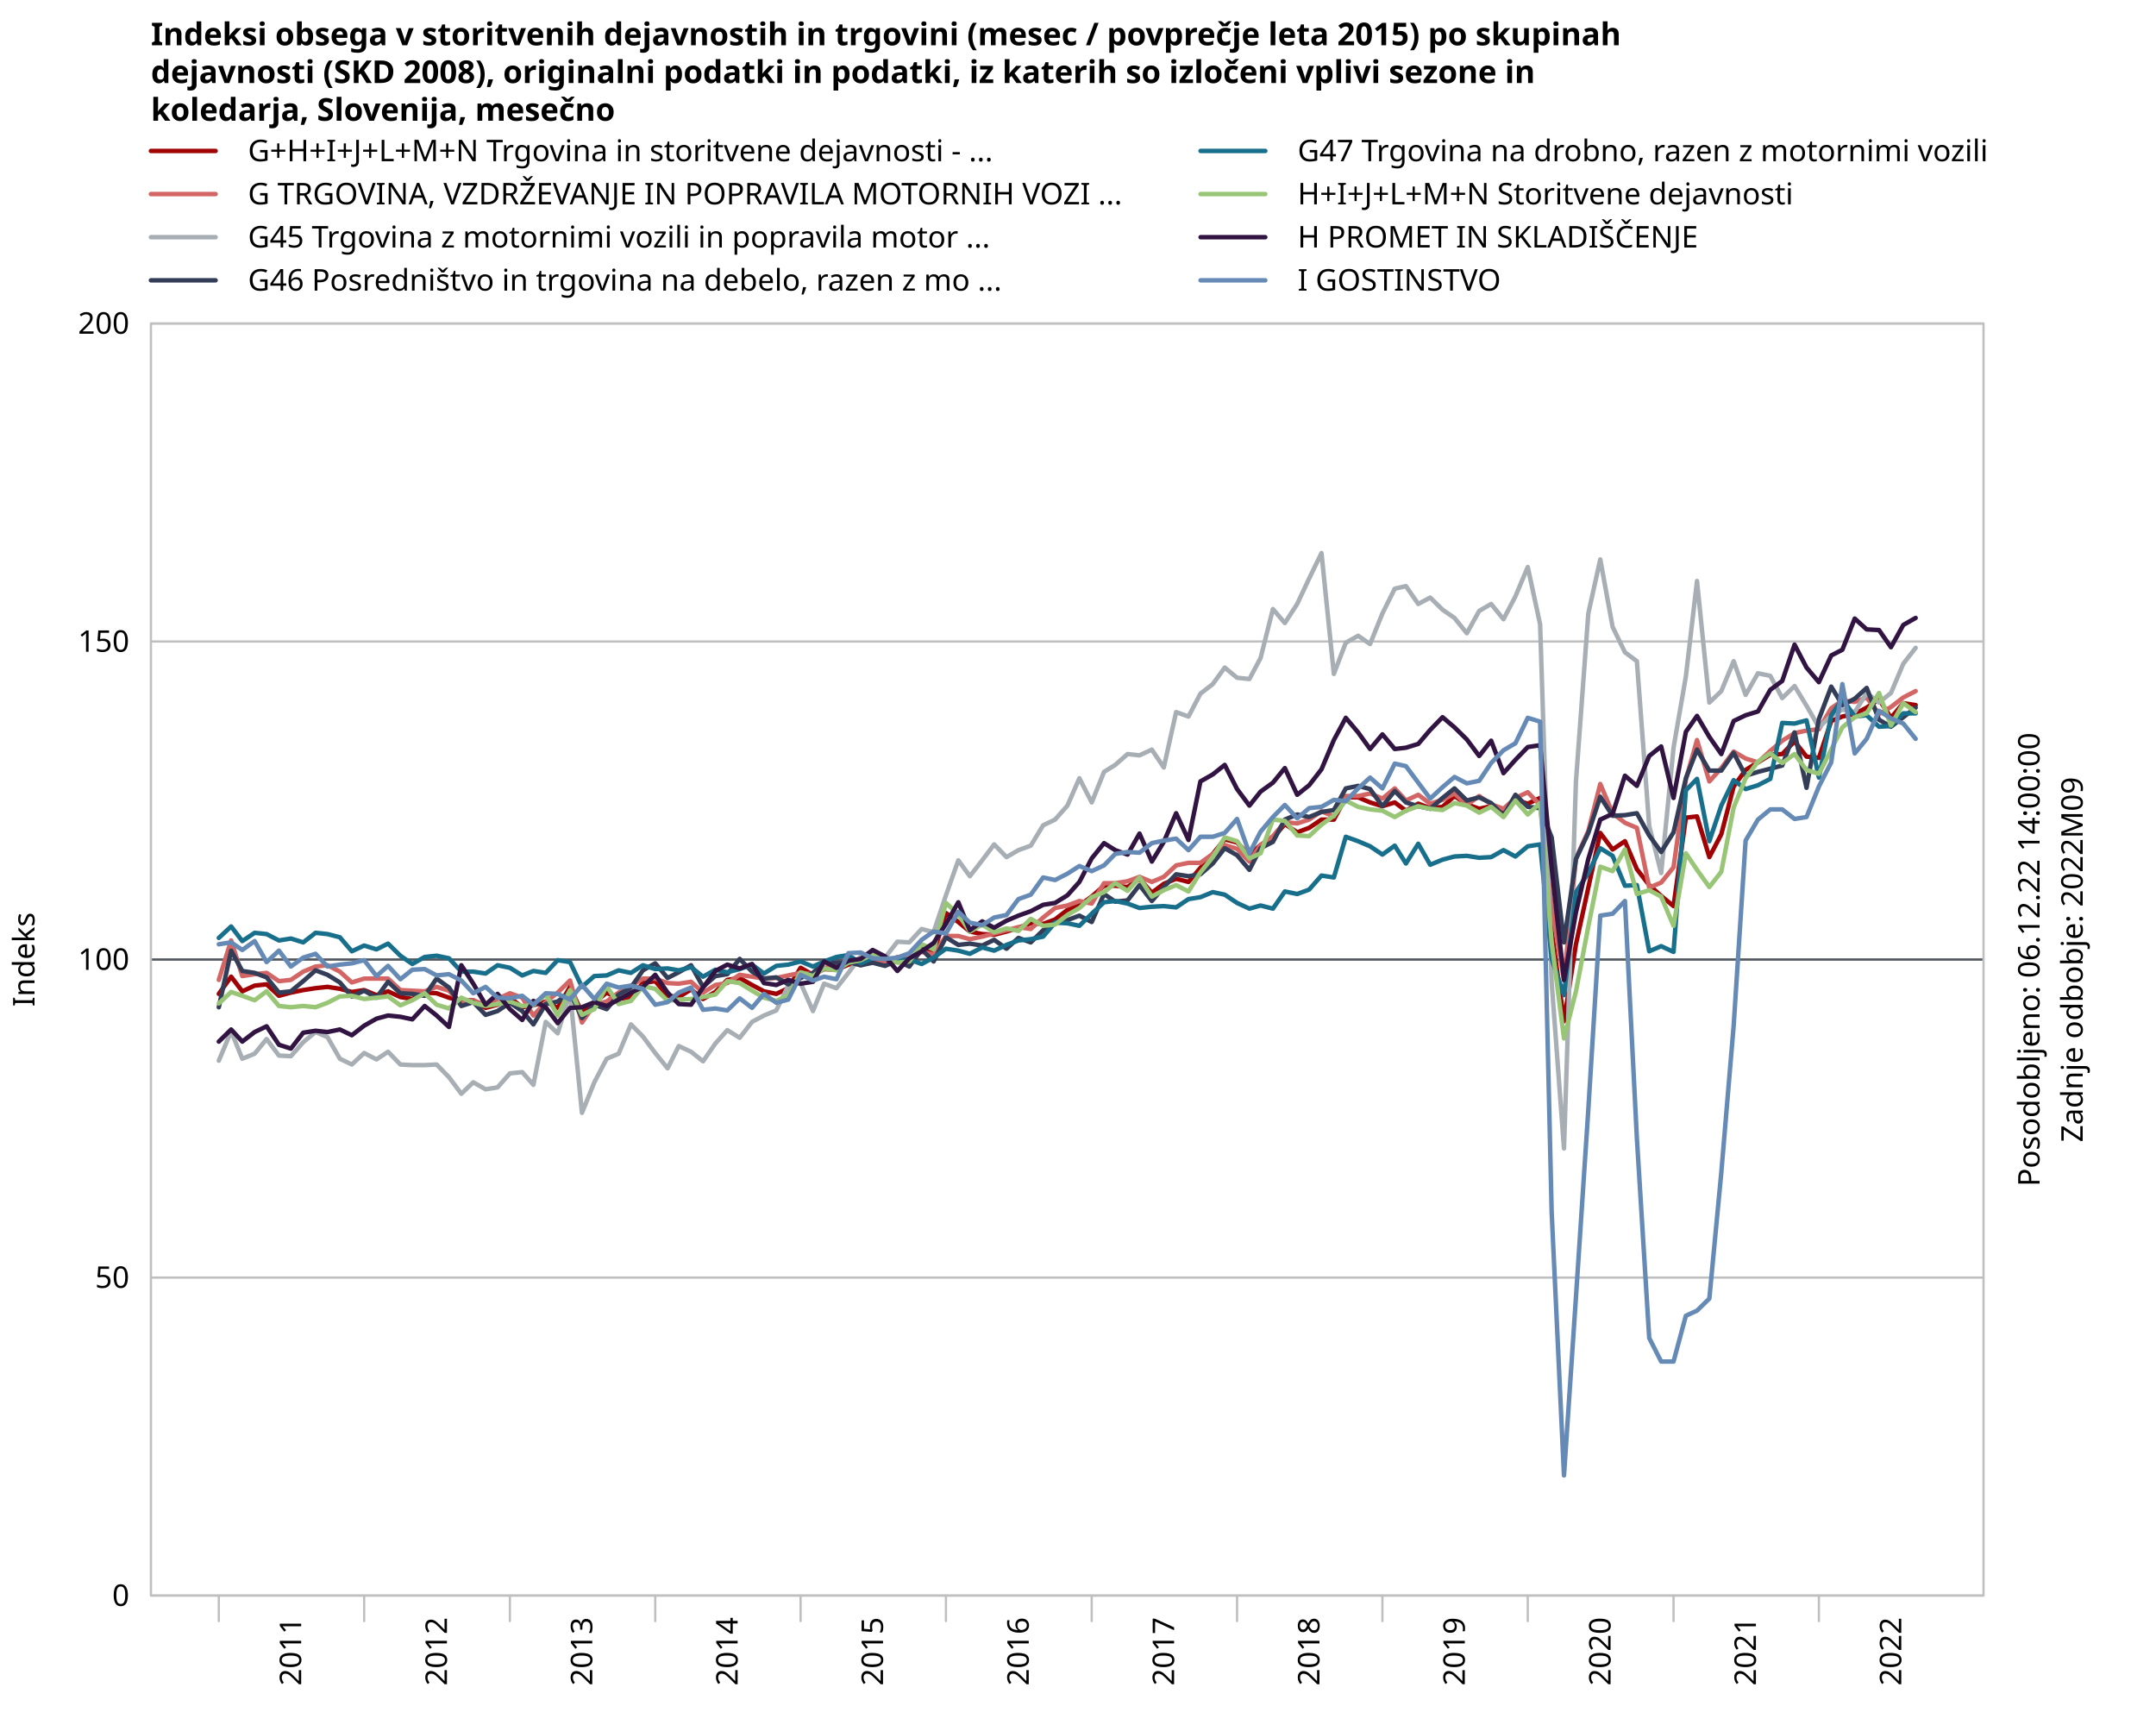
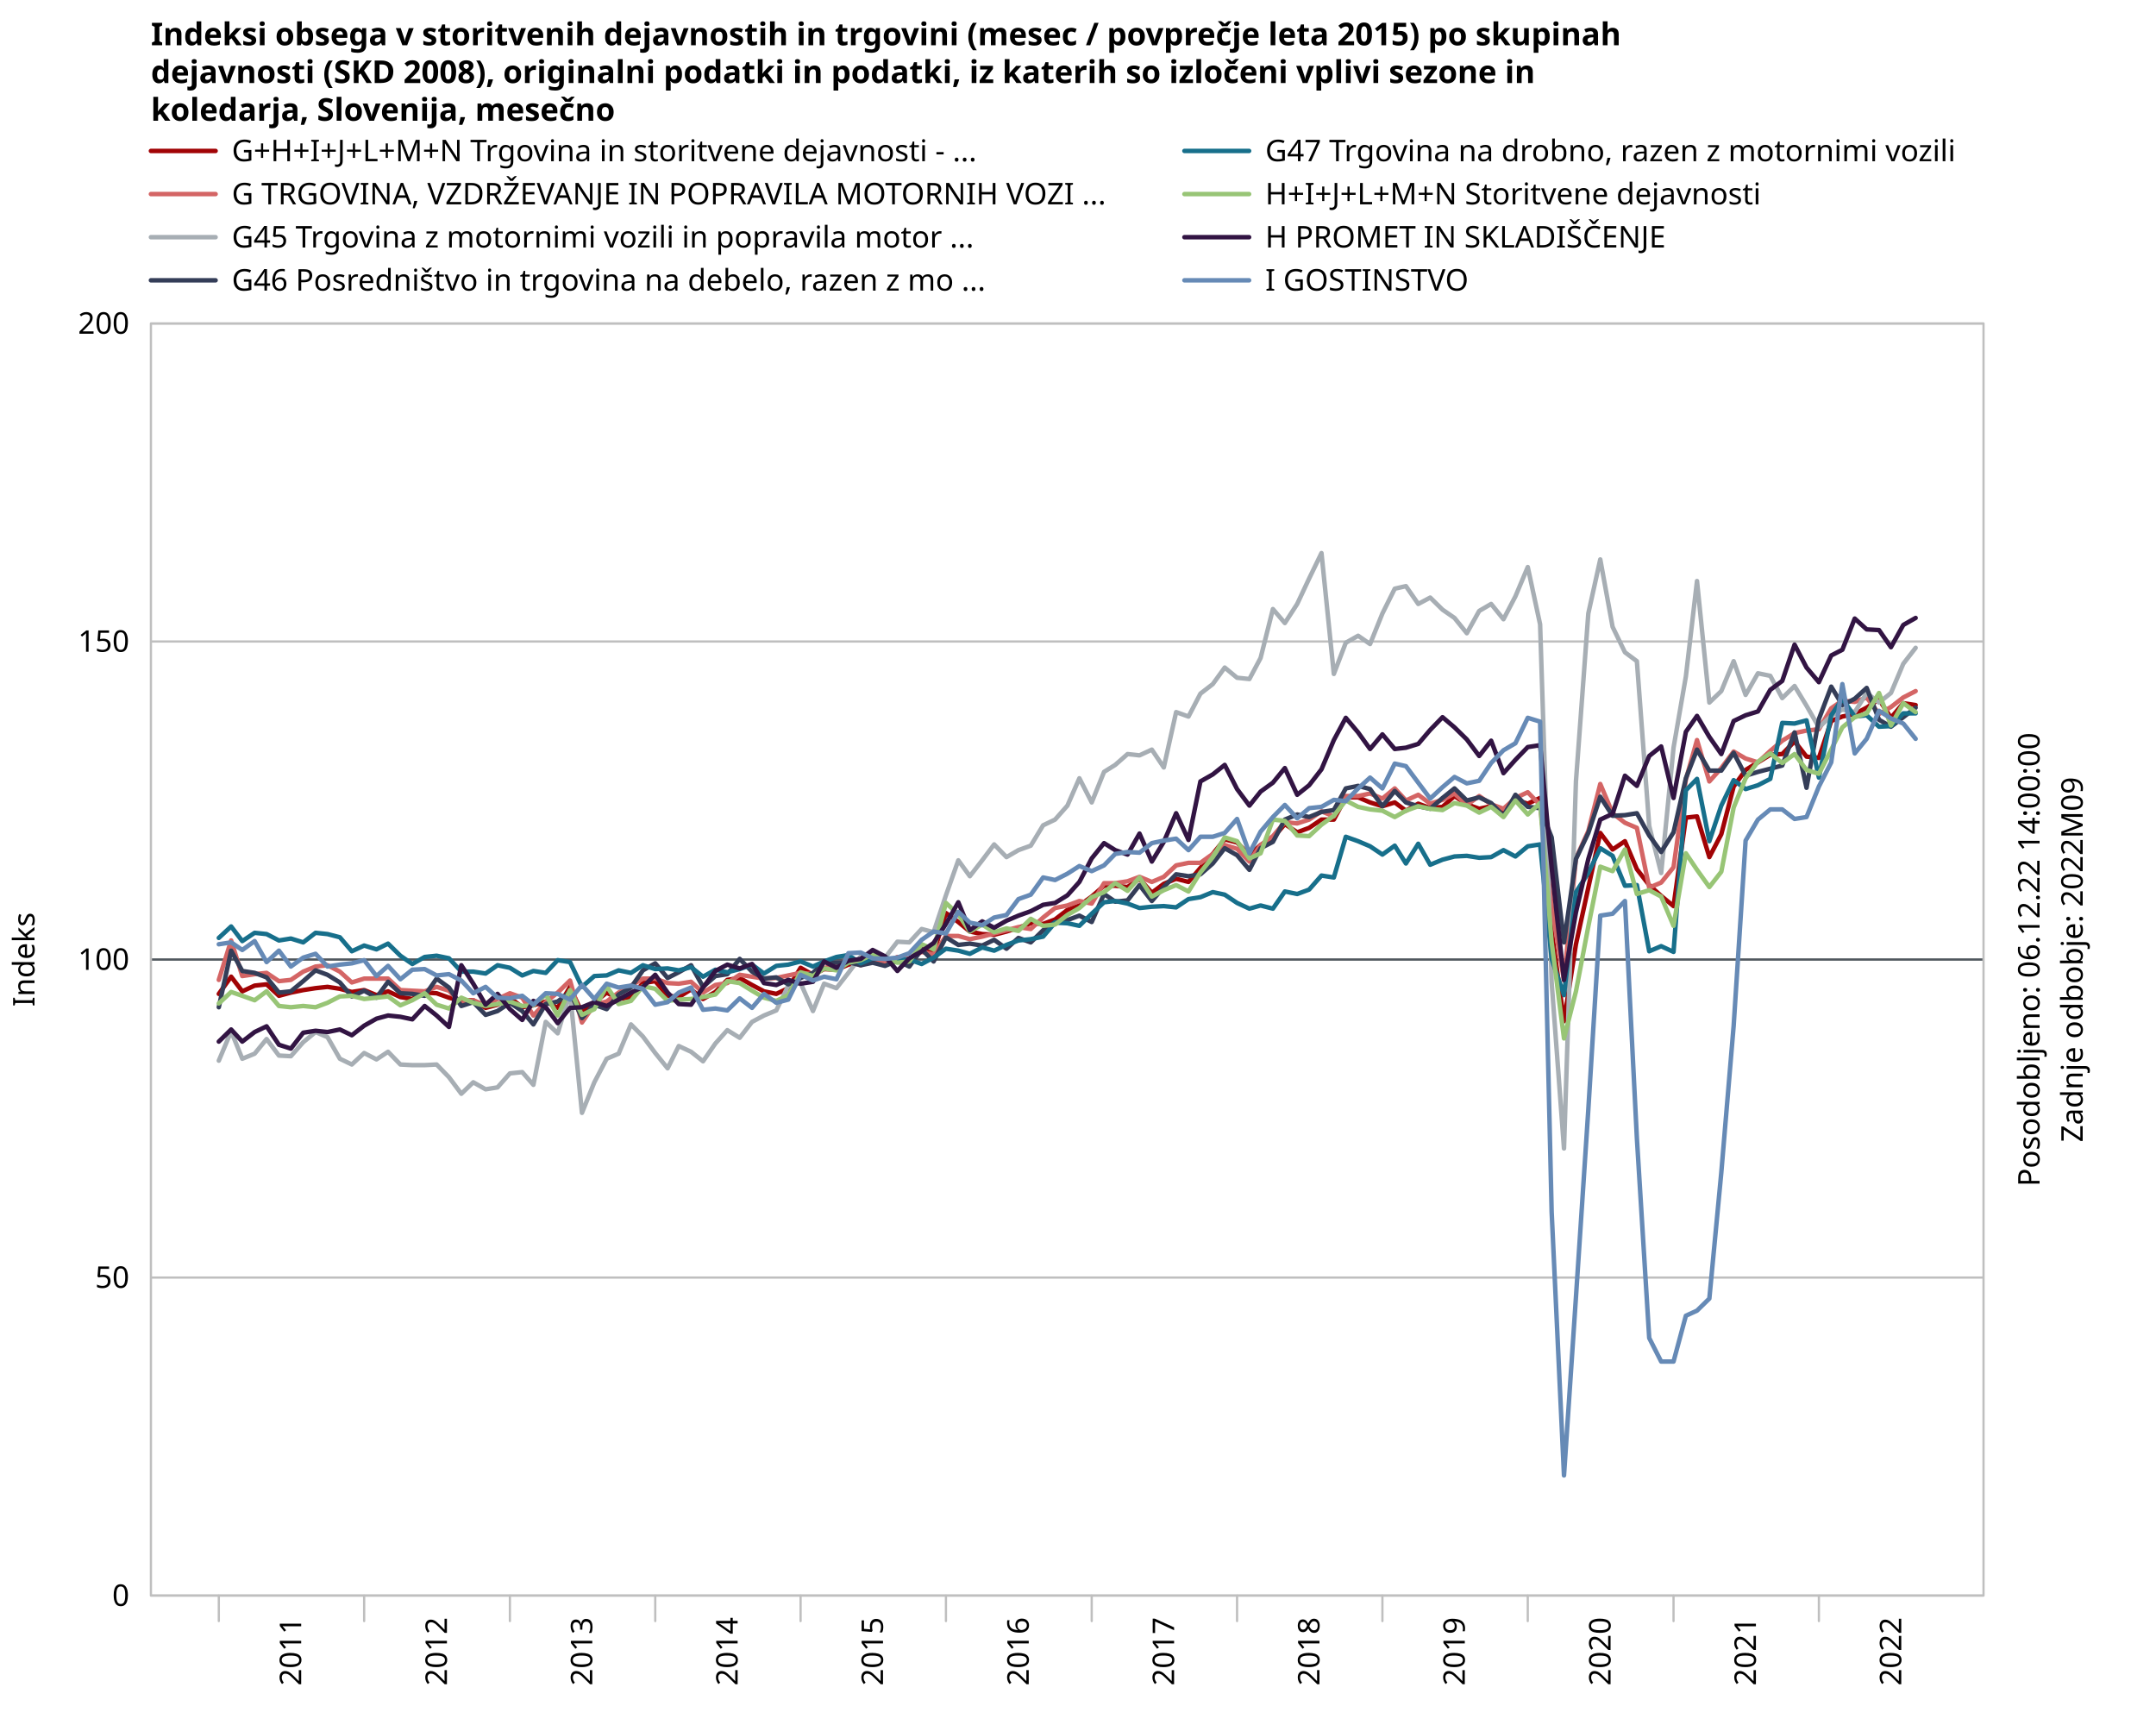
<svg xmlns="http://www.w3.org/2000/svg" class="svglite" data-engine-version="2.0" width="720.00pt" height="576.00pt" viewBox="0 0 720.00 576.00">
  <defs>
    <style type="text/css">
    .svglite line, .svglite polyline, .svglite polygon, .svglite path, .svglite rect, .svglite circle {
      fill: none;
      stroke: #000000;
      stroke-linecap: round;
      stroke-linejoin: round;
      stroke-miterlimit: 10.00;
    }
  </style>
  </defs>
  <rect width="100%" height="100%" style="stroke: none; fill: #FFFFFF;" />
  <defs>
    <clipPath id="cpMC4wMHw3MjAuMDB8MC4wMHw1NzYuMDA=">
      <rect x="0.00" y="0.00" width="720.00" height="576.00" />
    </clipPath>
  </defs>
  <g clip-path="url(#cpMC4wMHw3MjAuMDB8MC4wMHw1NzYuMDA=)">
</g>
  <defs>
    <clipPath id="cpNTAuNDB8NjYyLjQwfDEwOC4wMHw1MzIuODA=">
      <rect x="50.40" y="108.00" width="612.00" height="424.80" />
    </clipPath>
  </defs>
  <g clip-path="url(#cpNTAuNDB8NjYyLjQwfDEwOC4wMHw1MzIuODA=)">
    <line x1="50.40" y1="532.80" x2="662.40" y2="532.80" style="stroke-width: 0.75; stroke: #BFBFBF;" />
    <line x1="50.40" y1="426.60" x2="662.40" y2="426.60" style="stroke-width: 0.75; stroke: #BFBFBF;" />
    <line x1="50.40" y1="320.40" x2="662.40" y2="320.40" style="stroke-width: 0.75; stroke: #BFBFBF;" />
    <line x1="50.40" y1="214.20" x2="662.40" y2="214.20" style="stroke-width: 0.75; stroke: #BFBFBF;" />
    <line x1="50.40" y1="108.00" x2="662.40" y2="108.00" style="stroke-width: 0.75; stroke: #BFBFBF;" />
  </g>
  <g clip-path="url(#cpMC4wMHw3MjAuMDB8MC4wMHw1NzYuMDA=)">
</g>
  <g clip-path="url(#cpNTAuNDB8NjYyLjQwfDEwOC4wMHw1MzIuODA=)">
    <line x1="50.40" y1="320.40" x2="662.40" y2="320.40" style="stroke-width: 0.75; stroke: #50575E;" />
    <polyline points="73.07,331.87 77.19,326.13 80.91,331.02 85.04,329.11 89.03,328.68 93.15,332.51 97.14,331.44 101.26,330.60 105.38,329.96 109.37,329.53 113.50,330.17 117.49,331.23 121.61,330.60 125.73,332.29 129.59,331.02 133.71,332.93 137.70,333.57 141.82,331.44 145.81,331.66 149.93,333.14 154.06,334.21 158.05,333.99 162.17,336.54 166.16,335.48 170.28,333.14 174.40,336.33 178.13,335.69 182.25,334.42 186.24,336.54 190.36,329.53 194.35,338.24 198.48,334.84 202.60,331.44 206.59,333.57 210.71,332.93 214.70,328.26 218.82,327.62 222.95,332.51 226.67,332.93 230.79,330.38 234.78,333.57 238.90,331.23 242.89,327.20 247.02,326.56 251.14,328.90 255.13,331.02 259.25,331.87 263.24,329.96 267.36,323.16 271.49,325.50 275.21,323.59 279.33,323.80 283.32,322.10 287.45,321.25 291.43,318.49 295.56,320.19 299.68,321.04 303.67,320.82 307.79,315.94 311.78,318.28 315.90,304.89 320.03,307.87 323.88,311.05 328.01,311.90 332.00,312.12 336.12,311.05 340.11,309.78 344.23,308.29 348.35,308.51 352.34,307.02 356.47,303.83 360.46,302.35 364.58,299.37 368.70,295.76 372.43,295.76 376.55,296.19 380.54,293.43 384.66,298.10 388.65,295.12 392.77,293.43 396.90,294.49 400.88,289.81 405.01,285.14 409.00,280.26 413.12,281.32 417.24,285.57 420.97,282.17 425.09,279.83 429.08,275.16 433.20,277.92 437.19,276.43 441.31,273.67 445.44,273.67 449.43,266.24 453.55,266.24 457.54,267.94 461.66,269.21 465.78,267.94 469.51,270.70 473.63,268.36 477.62,269.85 481.74,269.42 485.73,265.81 489.85,268.57 493.98,270.06 497.97,269.21 502.09,270.70 506.08,267.09 510.20,268.36 514.32,266.45 518.18,310.84 522.30,341.00 526.29,315.30 530.42,296.40 534.41,278.13 538.53,283.65 542.65,280.89 546.64,290.24 550.76,295.55 554.75,299.16 558.88,302.56 563.00,273.03 566.72,272.61 570.84,286.20 574.83,278.56 578.96,262.63 582.95,257.10 587.07,254.56 591.19,252.01 595.18,251.79 599.30,247.55 603.29,252.64 607.42,253.07 611.54,240.75 615.26,239.26 619.39,238.41 623.38,236.29 627.50,233.53 631.49,239.69 635.61,234.80 639.73,235.44 " style="stroke-width: 1.50; stroke: #A10305;" />
    <polyline points="73.07,327.20 77.19,314.03 80.91,325.92 85.04,325.29 89.03,324.86 93.15,327.62 97.14,327.20 101.26,324.44 105.38,322.74 109.37,322.31 113.50,324.44 117.49,328.05 121.61,326.77 125.73,326.77 129.59,326.77 133.71,330.60 137.70,330.81 141.82,331.02 145.81,329.53 149.93,330.81 154.06,335.06 158.05,333.99 162.17,335.69 166.16,333.57 170.28,331.66 174.40,333.14 178.13,339.09 182.25,334.63 186.24,331.44 190.36,327.41 194.35,341.43 198.48,335.48 202.60,334.42 206.59,331.44 210.71,329.11 214.70,326.77 218.82,326.77 222.95,328.26 226.67,328.47 230.79,327.83 234.78,331.44 238.90,328.90 242.89,328.26 247.02,325.50 251.14,326.13 255.13,326.77 259.25,326.56 263.24,325.71 267.36,324.86 271.49,325.29 275.21,323.37 279.33,321.67 283.32,320.82 287.45,322.31 291.43,320.40 295.56,321.67 299.68,319.55 303.67,320.19 307.79,317.85 311.78,318.70 315.90,312.54 320.03,312.54 323.88,313.60 328.01,312.75 332.00,311.69 336.12,310.63 340.11,309.57 344.23,310.20 348.35,306.38 352.34,303.20 356.47,302.35 360.46,300.86 364.58,301.71 368.70,294.91 372.43,294.91 376.55,294.27 380.54,292.79 384.66,294.49 388.65,292.79 392.77,288.96 396.90,288.12 400.88,288.12 405.01,285.14 409.00,282.17 413.12,283.44 417.24,287.69 420.97,282.17 425.09,279.19 429.08,274.52 433.20,274.95 437.19,273.67 441.31,270.91 445.44,272.61 449.43,265.81 453.55,265.81 457.54,264.96 461.66,266.66 465.78,263.26 469.51,267.30 473.63,265.39 477.62,268.36 481.74,267.09 485.73,264.96 489.85,268.79 493.98,265.81 497.97,268.57 502.09,270.06 506.08,266.45 510.20,264.54 514.32,268.79 518.18,302.56 522.30,327.41 526.29,286.63 530.42,277.50 534.41,261.78 538.53,271.55 542.65,274.73 546.64,276.43 550.76,296.40 554.75,294.70 558.88,289.60 563.00,260.29 566.72,247.12 570.84,260.93 574.83,256.47 578.96,250.95 582.95,253.28 587.07,254.56 591.19,250.73 595.18,247.33 599.30,244.79 603.29,243.94 607.42,243.51 611.54,236.50 615.26,233.95 619.39,234.38 623.38,232.89 627.50,238.41 631.49,236.08 635.61,232.89 639.73,230.77 " style="stroke-width: 1.50; stroke: #D46565;" />
    <polyline points="73.07,354.17 77.19,344.40 80.91,353.53 85.04,351.84 89.03,346.95 93.15,352.47 97.14,352.68 101.26,348.01 105.38,344.61 109.37,346.31 113.50,353.53 117.49,355.45 121.61,351.62 125.73,353.75 129.59,351.20 133.71,355.45 137.70,355.66 141.82,355.66 145.81,355.45 149.93,359.69 154.06,365.22 158.05,361.39 162.17,363.73 166.16,363.09 170.28,358.42 174.40,357.99 178.13,362.24 182.25,341.22 186.24,345.04 190.36,331.44 194.35,371.59 198.48,361.39 202.60,353.53 206.59,351.84 210.71,342.06 214.70,346.10 218.82,351.62 222.95,356.72 226.67,349.29 230.79,351.20 234.78,354.38 238.90,348.44 242.89,343.98 247.02,346.53 251.14,341.22 255.13,339.09 259.25,337.39 263.24,329.11 267.36,328.26 271.49,337.60 275.21,328.47 279.33,329.96 283.32,324.86 287.45,319.34 291.43,319.76 295.56,319.76 299.68,314.45 303.67,314.67 307.79,310.20 311.78,311.27 315.90,298.95 320.03,287.27 323.88,292.58 328.01,287.27 332.00,281.96 336.12,286.20 340.11,283.87 344.23,282.38 348.35,275.58 352.34,273.67 356.47,269.00 360.46,259.87 364.58,267.94 368.70,257.74 372.43,255.41 376.55,251.79 380.54,252.22 384.66,250.31 388.65,256.26 392.77,237.78 396.90,239.26 400.88,231.62 405.01,228.43 409.00,222.91 413.12,226.31 417.24,226.73 420.97,219.72 425.09,203.37 429.08,208.04 433.20,201.67 437.19,193.17 441.31,184.68 445.44,225.03 449.43,214.62 453.55,212.29 457.54,215.05 461.66,204.85 465.78,196.57 469.51,195.72 473.63,201.67 477.62,199.54 481.74,203.58 485.73,206.34 489.85,211.44 493.98,204.00 497.97,201.67 502.09,206.77 506.08,199.12 510.20,189.35 514.32,208.47 518.18,328.05 522.30,383.48 526.29,260.93 530.42,204.85 534.41,186.80 538.53,209.31 542.65,217.81 546.64,220.78 550.76,275.80 554.75,291.51 558.88,249.67 563.00,225.88 566.72,194.02 570.84,234.59 574.83,230.77 578.96,220.78 582.95,232.04 587.07,224.82 591.19,225.67 595.18,233.10 599.30,229.07 603.29,235.65 607.42,242.87 611.54,239.05 615.26,236.93 619.39,237.78 623.38,231.40 627.50,234.59 631.49,231.40 635.61,221.63 639.73,216.32 " style="stroke-width: 1.50; stroke: #A7AEB4;" />
    <polyline points="73.07,336.33 77.19,317.43 80.91,324.22 85.04,324.86 89.03,326.35 93.15,331.44 97.14,331.02 101.26,327.62 105.38,324.01 109.37,325.50 113.50,328.05 117.49,332.72 121.61,330.81 125.73,333.14 129.59,327.83 133.71,331.66 137.70,331.87 141.82,332.51 145.81,326.77 149.93,329.75 154.06,335.91 158.05,334.63 162.17,338.88 166.16,337.60 170.28,334.84 174.40,337.60 178.13,342.06 182.25,335.27 186.24,334.42 190.36,331.23 194.35,339.94 198.48,335.48 202.60,336.97 206.59,332.08 210.71,329.75 214.70,324.01 218.82,321.67 222.95,326.56 226.67,324.65 230.79,322.31 234.78,329.53 238.90,325.92 242.89,325.29 247.02,320.19 251.14,324.44 255.13,326.77 259.25,326.35 263.24,328.68 267.36,326.56 271.49,324.86 275.21,321.25 279.33,321.46 283.32,321.25 287.45,322.31 291.43,321.46 295.56,322.52 299.68,320.82 303.67,322.74 307.79,317.00 311.78,321.04 315.90,312.97 320.03,315.51 323.88,315.09 328.01,315.73 332.00,313.82 336.12,316.79 340.11,313.18 344.23,314.67 348.35,310.63 352.34,307.87 356.47,307.23 360.46,305.74 364.58,307.87 368.70,298.52 372.43,301.07 376.55,300.65 380.54,295.55 384.66,300.86 388.65,296.19 392.77,291.94 396.90,292.58 400.88,291.94 405.01,288.33 409.00,283.23 413.12,285.57 417.24,290.45 420.97,283.23 425.09,281.11 429.08,273.67 433.20,271.97 437.19,272.82 441.31,271.12 445.44,270.49 449.43,263.26 453.55,262.41 457.54,263.48 461.66,269.21 465.78,264.11 469.51,267.94 473.63,269.21 477.62,270.06 481.74,266.45 485.73,263.26 489.85,267.30 493.98,266.24 497.97,268.15 502.09,272.40 506.08,265.39 510.20,269.42 514.32,269.85 518.18,279.62 522.30,314.67 526.29,286.84 530.42,278.13 534.41,266.03 538.53,272.40 542.65,272.19 546.64,271.55 550.76,278.98 554.75,284.50 558.88,277.92 563.00,259.87 566.72,250.31 570.84,257.32 574.83,257.32 578.96,251.37 582.95,259.02 587.07,257.74 591.19,256.68 595.18,255.62 599.30,244.57 603.29,263.05 607.42,240.11 611.54,229.28 615.26,235.44 619.39,233.32 623.38,229.71 627.50,240.33 631.49,242.66 635.61,239.48 639.73,236.29 " style="stroke-width: 1.50; stroke: #343D58;" />
    <polyline points="73.07,313.18 77.19,309.36 80.91,314.24 85.04,311.48 89.03,311.90 93.15,314.03 97.14,313.39 101.26,314.67 105.38,311.48 109.37,311.90 113.50,312.97 117.49,317.64 121.61,315.73 125.73,317.00 129.59,315.09 133.71,319.13 137.70,321.89 141.82,319.55 145.81,319.13 149.93,319.98 154.06,324.44 158.05,324.44 162.17,325.07 166.16,322.31 170.28,323.16 174.40,325.71 178.13,324.22 182.25,324.86 186.24,320.61 190.36,321.25 194.35,329.53 198.48,325.92 202.60,325.71 206.59,324.01 210.71,324.86 214.70,322.31 218.82,323.59 222.95,323.37 226.67,324.01 230.79,322.95 234.78,326.13 238.90,323.80 242.89,324.65 247.02,323.59 251.14,322.10 255.13,325.07 259.25,322.52 263.24,322.10 267.36,321.04 271.49,322.74 275.21,321.04 279.33,319.55 283.32,318.91 287.45,321.67 291.43,319.98 295.56,319.98 299.68,320.40 303.67,320.40 307.79,321.89 311.78,319.76 315.90,316.79 320.03,317.43 323.88,318.49 328.01,316.36 332.00,317.43 336.12,315.51 340.11,314.03 344.23,313.60 348.35,312.75 352.34,308.08 356.47,308.29 360.46,309.14 364.58,305.11 368.70,301.28 372.43,300.86 376.55,301.71 380.54,303.20 384.66,302.77 388.65,302.56 392.77,302.98 396.90,300.22 400.88,299.58 405.01,297.89 409.00,298.74 413.12,301.50 417.24,303.41 420.97,302.35 425.09,303.41 429.08,297.67 433.20,298.52 437.19,297.04 441.31,292.36 445.44,293.00 449.43,279.41 453.55,280.89 457.54,282.59 461.66,285.35 465.78,282.38 469.51,288.33 473.63,281.74 477.62,288.75 481.74,287.05 485.73,285.99 489.85,285.78 493.98,286.42 497.97,286.20 502.09,283.87 506.08,285.99 510.20,282.59 514.32,281.96 518.18,320.19 522.30,332.29 526.29,297.89 530.42,291.51 534.41,283.23 538.53,285.78 542.65,295.76 546.64,295.55 550.76,317.64 554.75,315.94 558.88,317.85 563.00,263.90 566.72,260.08 570.84,280.89 574.83,269.00 578.96,260.50 582.95,263.48 587.07,262.20 591.19,260.08 595.18,241.39 599.30,241.60 603.29,240.54 607.42,259.65 611.54,238.84 615.26,233.32 619.39,239.26 623.38,238.84 627.50,242.66 631.49,242.45 635.61,238.20 639.73,238.20 " style="stroke-width: 1.50; stroke: #176F8B;" />
    <polyline points="73.07,335.06 77.19,331.23 80.91,332.51 85.04,333.99 89.03,331.02 93.15,335.91 97.14,336.33 101.26,335.91 105.38,336.33 109.37,334.84 113.50,332.72 117.49,332.51 121.61,333.57 125.73,333.14 129.59,332.72 133.71,335.69 137.70,333.99 141.82,331.66 145.81,335.48 149.93,336.75 154.06,333.14 158.05,334.84 162.17,335.91 166.16,335.27 170.28,334.42 174.40,335.91 178.13,335.69 182.25,332.08 186.24,339.09 190.36,330.60 194.35,338.88 198.48,336.97 202.60,329.32 206.59,335.27 210.71,334.21 214.70,329.32 218.82,330.17 222.95,334.21 226.67,333.78 230.79,333.57 234.78,332.93 238.90,332.08 242.89,327.62 247.02,328.26 251.14,330.81 255.13,333.14 259.25,334.21 263.24,332.29 267.36,324.65 271.49,325.92 275.21,323.37 279.33,324.01 283.32,321.46 287.45,320.61 291.43,318.70 295.56,319.98 299.68,321.46 303.67,321.04 307.79,315.30 311.78,317.00 315.90,301.50 320.03,305.32 323.88,311.05 328.01,308.72 332.00,311.27 336.12,309.99 340.11,310.84 344.23,306.81 348.35,309.14 352.34,308.72 356.47,305.53 360.46,303.20 364.58,299.58 368.70,297.89 372.43,294.91 376.55,297.46 380.54,293.00 384.66,299.37 388.65,297.25 392.77,295.55 396.90,297.67 400.88,291.30 405.01,286.20 409.00,279.62 413.12,280.89 417.24,286.63 420.97,284.93 425.09,273.67 429.08,274.10 433.20,278.98 437.19,279.19 441.31,275.37 445.44,272.40 449.43,267.30 453.55,269.42 457.54,270.27 461.66,270.70 465.78,272.82 469.51,270.70 473.63,269.21 477.62,270.06 481.74,270.49 485.73,268.15 489.85,269.00 493.98,271.34 497.97,269.42 502.09,272.82 506.08,267.30 510.20,271.97 514.32,268.15 518.18,314.67 522.30,346.74 526.29,331.02 530.42,309.36 534.41,289.39 538.53,290.88 542.65,283.65 546.64,298.52 550.76,297.25 554.75,299.37 558.88,309.14 563.00,284.93 566.72,290.45 570.84,296.19 574.83,291.09 578.96,269.64 582.95,259.87 587.07,254.34 591.19,251.58 595.18,254.77 599.30,251.79 603.29,257.10 607.42,258.38 611.54,250.31 615.26,242.87 619.39,239.48 623.38,238.20 627.50,231.40 631.49,242.24 635.61,234.80 639.73,237.78 " style="stroke-width: 1.50; stroke: #98C576;" />
    <polyline points="73.07,347.80 77.19,343.76 80.91,347.80 85.04,344.61 89.03,342.70 93.15,348.86 97.14,350.14 101.26,344.83 105.38,344.19 109.37,344.61 113.50,343.76 117.49,345.68 121.61,342.49 125.73,340.15 129.59,339.09 133.71,339.52 137.70,340.37 141.82,335.91 145.81,339.09 149.93,342.91 154.06,322.31 158.05,328.47 162.17,335.48 166.16,331.87 170.28,336.97 174.40,340.58 178.13,334.21 182.25,336.33 186.24,341.64 190.36,336.54 194.35,336.33 198.48,334.63 202.60,335.91 206.59,333.78 210.71,331.44 214.70,329.53 218.82,325.50 222.95,331.44 226.67,335.27 230.79,335.48 234.78,329.75 238.90,324.22 242.89,322.10 247.02,323.37 251.14,321.89 255.13,328.26 259.25,328.90 263.24,327.20 267.36,328.47 271.49,327.83 275.21,321.04 279.33,323.16 283.32,320.82 287.45,320.19 291.43,317.21 295.56,319.34 299.68,324.22 303.67,319.98 307.79,317.64 311.78,314.88 315.90,308.51 320.03,301.28 323.88,310.63 328.01,307.66 332.00,309.78 336.12,307.44 340.11,305.74 344.23,304.26 348.35,302.13 352.34,301.50 356.47,298.95 360.46,294.49 364.58,286.63 368.70,281.53 372.43,283.87 376.55,285.35 380.54,278.34 384.66,287.69 388.65,281.11 392.77,271.55 396.90,280.47 400.88,260.93 405.01,258.59 409.00,255.41 413.12,263.48 417.24,269.00 420.97,264.33 425.09,261.35 429.08,256.47 433.20,265.39 437.19,262.20 441.31,256.89 445.44,247.12 449.43,239.69 453.55,244.57 457.54,250.10 461.66,245.21 465.78,250.10 469.51,249.67 473.63,248.40 477.62,243.72 481.74,239.48 485.73,242.87 489.85,246.91 493.98,252.43 497.97,247.33 502.09,258.17 506.08,253.71 510.20,249.46 514.32,248.82 518.18,289.81 522.30,327.20 526.29,304.68 530.42,286.84 534.41,273.67 538.53,271.76 542.65,259.02 546.64,262.41 550.76,252.43 554.75,249.25 558.88,266.45 563.00,244.36 566.72,239.05 570.84,246.06 574.83,251.79 578.96,240.75 582.95,238.84 587.07,237.56 591.19,230.34 595.18,227.37 599.30,215.26 603.29,222.91 607.42,227.79 611.54,218.87 615.26,216.96 619.39,206.55 623.38,210.16 627.50,210.38 631.49,216.11 635.61,208.68 639.73,206.34 " style="stroke-width: 1.50; stroke: #321443;" />
    <polyline points="73.07,315.30 77.19,314.67 80.91,317.21 85.04,314.24 89.03,321.25 93.15,317.43 97.14,322.74 101.26,319.76 105.38,318.49 109.37,322.74 113.50,322.10 117.49,321.67 121.61,320.61 125.73,325.92 129.59,322.52 133.71,326.98 137.70,323.80 141.82,323.59 145.81,325.71 149.93,325.29 154.06,327.41 158.05,331.66 162.17,329.53 166.16,333.14 170.28,333.36 174.40,332.51 178.13,335.48 182.25,331.66 186.24,331.87 190.36,333.78 194.35,328.90 198.48,333.57 202.60,328.47 206.59,329.75 210.71,329.11 214.70,330.17 218.82,335.48 222.95,334.63 226.67,331.44 230.79,329.75 234.78,337.18 238.90,336.75 242.89,337.39 247.02,333.36 251.14,336.54 255.13,331.87 259.25,334.84 263.24,333.78 267.36,325.50 271.49,327.41 275.21,326.13 279.33,326.98 283.32,318.28 287.45,318.06 291.43,319.98 295.56,320.19 299.68,319.76 303.67,318.28 307.79,313.82 311.78,311.05 315.90,311.69 320.03,304.47 323.88,308.08 328.01,308.93 332.00,306.38 336.12,305.53 340.11,300.22 344.23,298.74 348.35,293.00 352.34,293.85 356.47,291.73 360.46,289.18 364.58,290.88 368.70,288.96 372.43,285.14 376.55,284.50 380.54,284.72 384.66,281.53 388.65,280.68 392.77,280.04 396.90,283.87 400.88,279.41 405.01,279.41 409.00,278.13 413.12,273.46 417.24,284.93 420.97,277.71 425.09,272.82 429.08,268.79 433.20,273.25 437.19,269.85 441.31,269.42 445.44,267.09 449.43,267.51 453.55,263.26 457.54,259.65 461.66,263.26 465.78,254.98 469.51,255.83 473.63,261.35 477.62,266.66 481.74,262.84 485.73,259.44 489.85,261.57 493.98,260.72 497.97,254.77 502.09,250.52 506.08,248.18 510.20,239.69 514.32,240.96 518.18,404.72 522.30,492.66 526.29,433.18 530.42,370.53 534.41,305.74 538.53,305.11 542.65,300.86 546.64,380.08 550.76,446.78 554.75,454.64 558.88,454.64 563.00,439.34 566.72,437.64 570.84,433.61 574.83,391.55 578.96,342.49 582.95,280.68 587.07,273.67 591.19,270.27 595.18,270.27 599.30,273.46 603.29,272.82 607.42,262.63 611.54,254.56 615.26,228.43 619.39,251.58 623.38,246.70 627.50,237.35 631.49,239.90 635.61,241.60 639.73,246.70 " style="stroke-width: 1.50; stroke: #668AB6;" />
  </g>
  <g clip-path="url(#cpMC4wMHw3MjAuMDB8MC4wMHw1NzYuMDA=)">
    <line x1="73.07" y1="532.80" x2="73.07" y2="541.30" style="stroke-width: 0.75; stroke: #BFBFBF;" />
    <line x1="121.61" y1="532.80" x2="121.61" y2="541.30" style="stroke-width: 0.75; stroke: #BFBFBF;" />
    <line x1="170.28" y1="532.80" x2="170.28" y2="541.30" style="stroke-width: 0.75; stroke: #BFBFBF;" />
    <line x1="218.82" y1="532.80" x2="218.82" y2="541.30" style="stroke-width: 0.75; stroke: #BFBFBF;" />
    <line x1="267.36" y1="532.80" x2="267.36" y2="541.30" style="stroke-width: 0.75; stroke: #BFBFBF;" />
    <line x1="315.90" y1="532.80" x2="315.90" y2="541.30" style="stroke-width: 0.75; stroke: #BFBFBF;" />
    <line x1="364.58" y1="532.80" x2="364.58" y2="541.30" style="stroke-width: 0.75; stroke: #BFBFBF;" />
    <line x1="413.12" y1="532.80" x2="413.12" y2="541.30" style="stroke-width: 0.75; stroke: #BFBFBF;" />
    <line x1="461.66" y1="532.80" x2="461.66" y2="541.30" style="stroke-width: 0.75; stroke: #BFBFBF;" />
    <line x1="510.20" y1="532.80" x2="510.20" y2="541.30" style="stroke-width: 0.75; stroke: #BFBFBF;" />
    <line x1="558.88" y1="532.80" x2="558.88" y2="541.30" style="stroke-width: 0.75; stroke: #BFBFBF;" />
    <line x1="607.42" y1="532.80" x2="607.42" y2="541.30" style="stroke-width: 0.75; stroke: #BFBFBF;" />
    <text transform="translate(100.58,540.00) rotate(-90)" text-anchor="end" style="font-size: 10.00px; font-family: sans;" textLength="22.25px" lengthAdjust="spacingAndGlyphs">2011</text>
    <text transform="translate(149.25,540.00) rotate(-90)" text-anchor="end" style="font-size: 10.00px; font-family: sans;" textLength="22.25px" lengthAdjust="spacingAndGlyphs">2012</text>
    <text transform="translate(197.79,540.00) rotate(-90)" text-anchor="end" style="font-size: 10.00px; font-family: sans;" textLength="22.25px" lengthAdjust="spacingAndGlyphs">2013</text>
    <text transform="translate(246.33,540.00) rotate(-90)" text-anchor="end" style="font-size: 10.00px; font-family: sans;" textLength="22.25px" lengthAdjust="spacingAndGlyphs">2014</text>
    <text transform="translate(294.88,540.00) rotate(-90)" text-anchor="end" style="font-size: 10.00px; font-family: sans;" textLength="22.25px" lengthAdjust="spacingAndGlyphs">2015</text>
    <text transform="translate(343.55,540.00) rotate(-90)" text-anchor="end" style="font-size: 10.00px; font-family: sans;" textLength="22.25px" lengthAdjust="spacingAndGlyphs">2016</text>
    <text transform="translate(392.09,540.00) rotate(-90)" text-anchor="end" style="font-size: 10.00px; font-family: sans;" textLength="22.25px" lengthAdjust="spacingAndGlyphs">2017</text>
    <text transform="translate(440.63,540.00) rotate(-90)" text-anchor="end" style="font-size: 10.00px; font-family: sans;" textLength="22.25px" lengthAdjust="spacingAndGlyphs">2018</text>
    <text transform="translate(489.17,540.00) rotate(-90)" text-anchor="end" style="font-size: 10.00px; font-family: sans;" textLength="22.25px" lengthAdjust="spacingAndGlyphs">2019</text>
    <text transform="translate(537.85,540.00) rotate(-90)" text-anchor="end" style="font-size: 10.00px; font-family: sans;" textLength="22.25px" lengthAdjust="spacingAndGlyphs">2020</text>
    <text transform="translate(586.39,540.00) rotate(-90)" text-anchor="end" style="font-size: 10.00px; font-family: sans;" textLength="22.25px" lengthAdjust="spacingAndGlyphs">2021</text>
    <text transform="translate(634.93,540.00) rotate(-90)" text-anchor="end" style="font-size: 10.00px; font-family: sans;" textLength="22.25px" lengthAdjust="spacingAndGlyphs">2022</text>
    <text x="43.20" y="536.24" text-anchor="end" style="font-size: 10.00px; font-family: sans;" textLength="5.56px" lengthAdjust="spacingAndGlyphs">0</text>
    <text x="43.20" y="430.04" text-anchor="end" style="font-size: 10.00px; font-family: sans;" textLength="11.12px" lengthAdjust="spacingAndGlyphs">50</text>
    <text x="43.20" y="323.84" text-anchor="end" style="font-size: 10.00px; font-family: sans;" textLength="16.69px" lengthAdjust="spacingAndGlyphs">100</text>
    <text x="43.20" y="217.64" text-anchor="end" style="font-size: 10.00px; font-family: sans;" textLength="16.69px" lengthAdjust="spacingAndGlyphs">150</text>
    <text x="43.20" y="111.44" text-anchor="end" style="font-size: 10.00px; font-family: sans;" textLength="16.69px" lengthAdjust="spacingAndGlyphs">200</text>
    <polygon points="50.40,532.80 662.40,532.80 662.40,108.00 50.40,108.00 " style="stroke-width: 0.75; stroke: #BFBFBF; fill: none;" />
    <text transform="translate(11.52,320.40) rotate(-90)" text-anchor="middle" style="font-size: 10.00px; font-family: sans;" textLength="29.47px" lengthAdjust="spacingAndGlyphs">Indeks</text>
    <text transform="translate(681.12,320.40) rotate(-90)" text-anchor="middle" style="font-size: 10.00px; font-family: sans;" textLength="146.80px" lengthAdjust="spacingAndGlyphs">Posodobljeno: 06.12.22 14:00:00</text>
    <text transform="translate(695.52,320.40) rotate(-90)" text-anchor="middle" style="font-size: 10.00px; font-family: sans;" textLength="116.21px" lengthAdjust="spacingAndGlyphs">Zadnje odbobje: 2022M09</text>
    <line x1="50.40" y1="50.40" x2="72.00" y2="50.40" style="stroke-width: 1.50; stroke: #A10305;" />
    <line x1="50.40" y1="64.80" x2="72.00" y2="64.80" style="stroke-width: 1.50; stroke: #D46565;" />
    <line x1="50.40" y1="79.20" x2="72.00" y2="79.20" style="stroke-width: 1.50; stroke: #A7AEB4;" />
    <line x1="50.40" y1="93.60" x2="72.00" y2="93.60" style="stroke-width: 1.50; stroke: #343D58;" />
-     <line x1="400.94" y1="50.40" x2="422.54" y2="50.40" style="stroke-width: 1.50; stroke: #176F8B;" />
-     <line x1="400.94" y1="64.80" x2="422.54" y2="64.80" style="stroke-width: 1.50; stroke: #98C576;" />
-     <line x1="400.94" y1="79.20" x2="422.54" y2="79.20" style="stroke-width: 1.50; stroke: #321443;" />
-     <line x1="400.94" y1="93.60" x2="422.54" y2="93.60" style="stroke-width: 1.50; stroke: #668AB6;" />
-     <text x="82.80" y="53.84" style="font-size: 10.00px; font-family: sans;" textLength="245.17px" lengthAdjust="spacingAndGlyphs">G+H+I+J+L+M+N Trgovina in storitvene dejavnosti -  ...</text>
-     <text x="82.80" y="68.24" style="font-size: 10.00px; font-family: sans;" textLength="307.34px" lengthAdjust="spacingAndGlyphs">G TRGOVINA, VZDRŽEVANJE IN POPRAVILA MOTORNIH VOZI ...</text>
-     <text x="82.80" y="82.64" style="font-size: 10.00px; font-family: sans;" textLength="233.44px" lengthAdjust="spacingAndGlyphs">G45 Trgovina z motornimi vozili in popravila motor ...</text>
-     <text x="82.80" y="97.04" style="font-size: 10.00px; font-family: sans;" textLength="241.28px" lengthAdjust="spacingAndGlyphs">G46 Posredništvo in trgovina na debelo, razen z mo ...</text>
-     <text x="433.34" y="53.84" style="font-size: 10.00px; font-family: sans;" textLength="221.24px" lengthAdjust="spacingAndGlyphs">G47 Trgovina na drobno, razen z motornimi vozili </text>
-     <text x="433.34" y="68.24" style="font-size: 10.00px; font-family: sans;" textLength="163.75px" lengthAdjust="spacingAndGlyphs">H+I+J+L+M+N Storitvene dejavnosti </text>
-     <text x="433.34" y="82.64" style="font-size: 10.00px; font-family: sans;" textLength="146.18px" lengthAdjust="spacingAndGlyphs">H PROMET IN SKLADIŠČENJE </text>
-     <text x="433.34" y="97.04" style="font-size: 10.00px; font-family: sans;" textLength="73.91px" lengthAdjust="spacingAndGlyphs">I GOSTINSTVO </text>
+     <line x1="395.54" y1="50.40" x2="417.14" y2="50.40" style="stroke-width: 1.50; stroke: #176F8B;" />
+     <line x1="395.54" y1="64.80" x2="417.14" y2="64.80" style="stroke-width: 1.50; stroke: #98C576;" />
+     <line x1="395.54" y1="79.20" x2="417.14" y2="79.20" style="stroke-width: 1.50; stroke: #321443;" />
+     <line x1="395.54" y1="93.60" x2="417.14" y2="93.60" style="stroke-width: 1.50; stroke: #668AB6;" />
+     <text x="77.40" y="53.84" style="font-size: 10.00px; font-family: sans;" textLength="245.17px" lengthAdjust="spacingAndGlyphs">G+H+I+J+L+M+N Trgovina in storitvene dejavnosti -  ...</text>
+     <text x="77.40" y="68.24" style="font-size: 10.00px; font-family: sans;" textLength="307.34px" lengthAdjust="spacingAndGlyphs">G TRGOVINA, VZDRŽEVANJE IN POPRAVILA MOTORNIH VOZI ...</text>
+     <text x="77.40" y="82.64" style="font-size: 10.00px; font-family: sans;" textLength="233.44px" lengthAdjust="spacingAndGlyphs">G45 Trgovina z motornimi vozili in popravila motor ...</text>
+     <text x="77.40" y="97.04" style="font-size: 10.00px; font-family: sans;" textLength="241.28px" lengthAdjust="spacingAndGlyphs">G46 Posredništvo in trgovina na debelo, razen z mo ...</text>
+     <text x="422.54" y="53.84" style="font-size: 10.00px; font-family: sans;" textLength="221.24px" lengthAdjust="spacingAndGlyphs">G47 Trgovina na drobno, razen z motornimi vozili </text>
+     <text x="422.54" y="68.24" style="font-size: 10.00px; font-family: sans;" textLength="163.75px" lengthAdjust="spacingAndGlyphs">H+I+J+L+M+N Storitvene dejavnosti </text>
+     <text x="422.54" y="82.64" style="font-size: 10.00px; font-family: sans;" textLength="146.18px" lengthAdjust="spacingAndGlyphs">H PROMET IN SKLADIŠČENJE </text>
+     <text x="422.54" y="97.04" style="font-size: 10.00px; font-family: sans;" textLength="73.91px" lengthAdjust="spacingAndGlyphs">I GOSTINSTVO </text>
    <text x="50.40" y="15.12" style="font-size: 10.50px; font-weight: bold; font-family: sans;" textLength="434.31px" lengthAdjust="spacingAndGlyphs">Indeksi obsega v storitvenih dejavnostih in trgovini (mesec / povprečje leta 2015) po skupinah</text>
    <text x="50.40" y="27.72" style="font-size: 10.50px; font-weight: bold; font-family: sans;" textLength="411.51px" lengthAdjust="spacingAndGlyphs">dejavnosti (SKD 2008), originalni podatki in podatki, iz katerih so izločeni vplivi sezone in</text>
    <text x="50.40" y="40.32" style="font-size: 10.50px; font-weight: bold; font-family: sans;" textLength="139.51px" lengthAdjust="spacingAndGlyphs">koledarja, Slovenija, mesečno</text>
  </g>
</svg>
